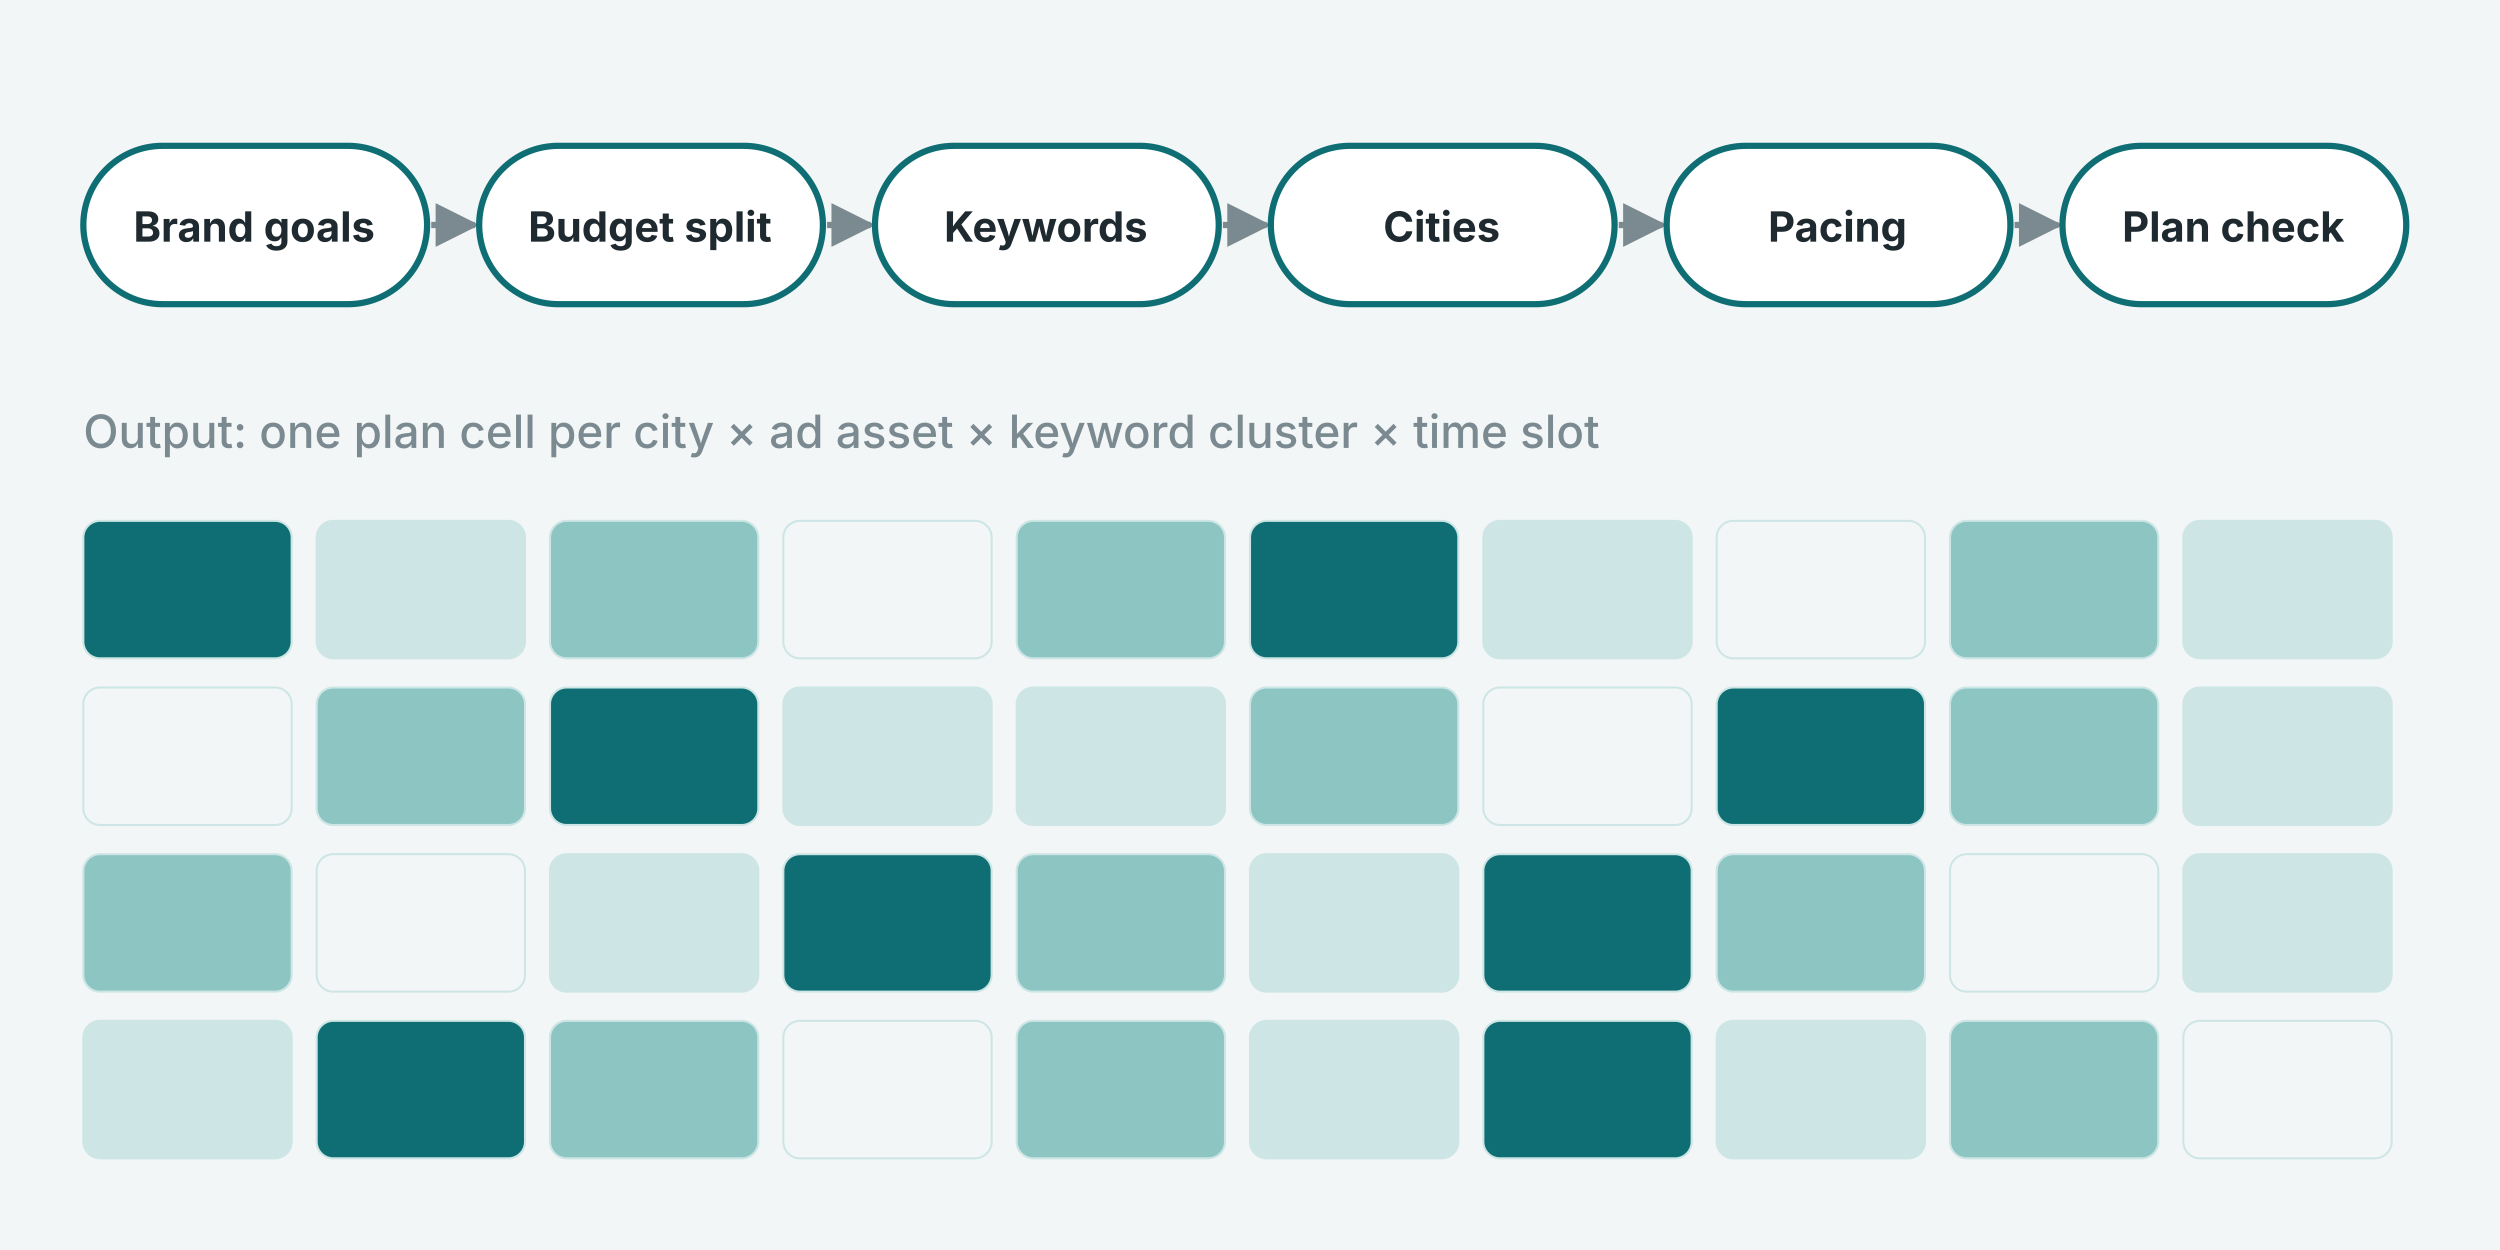
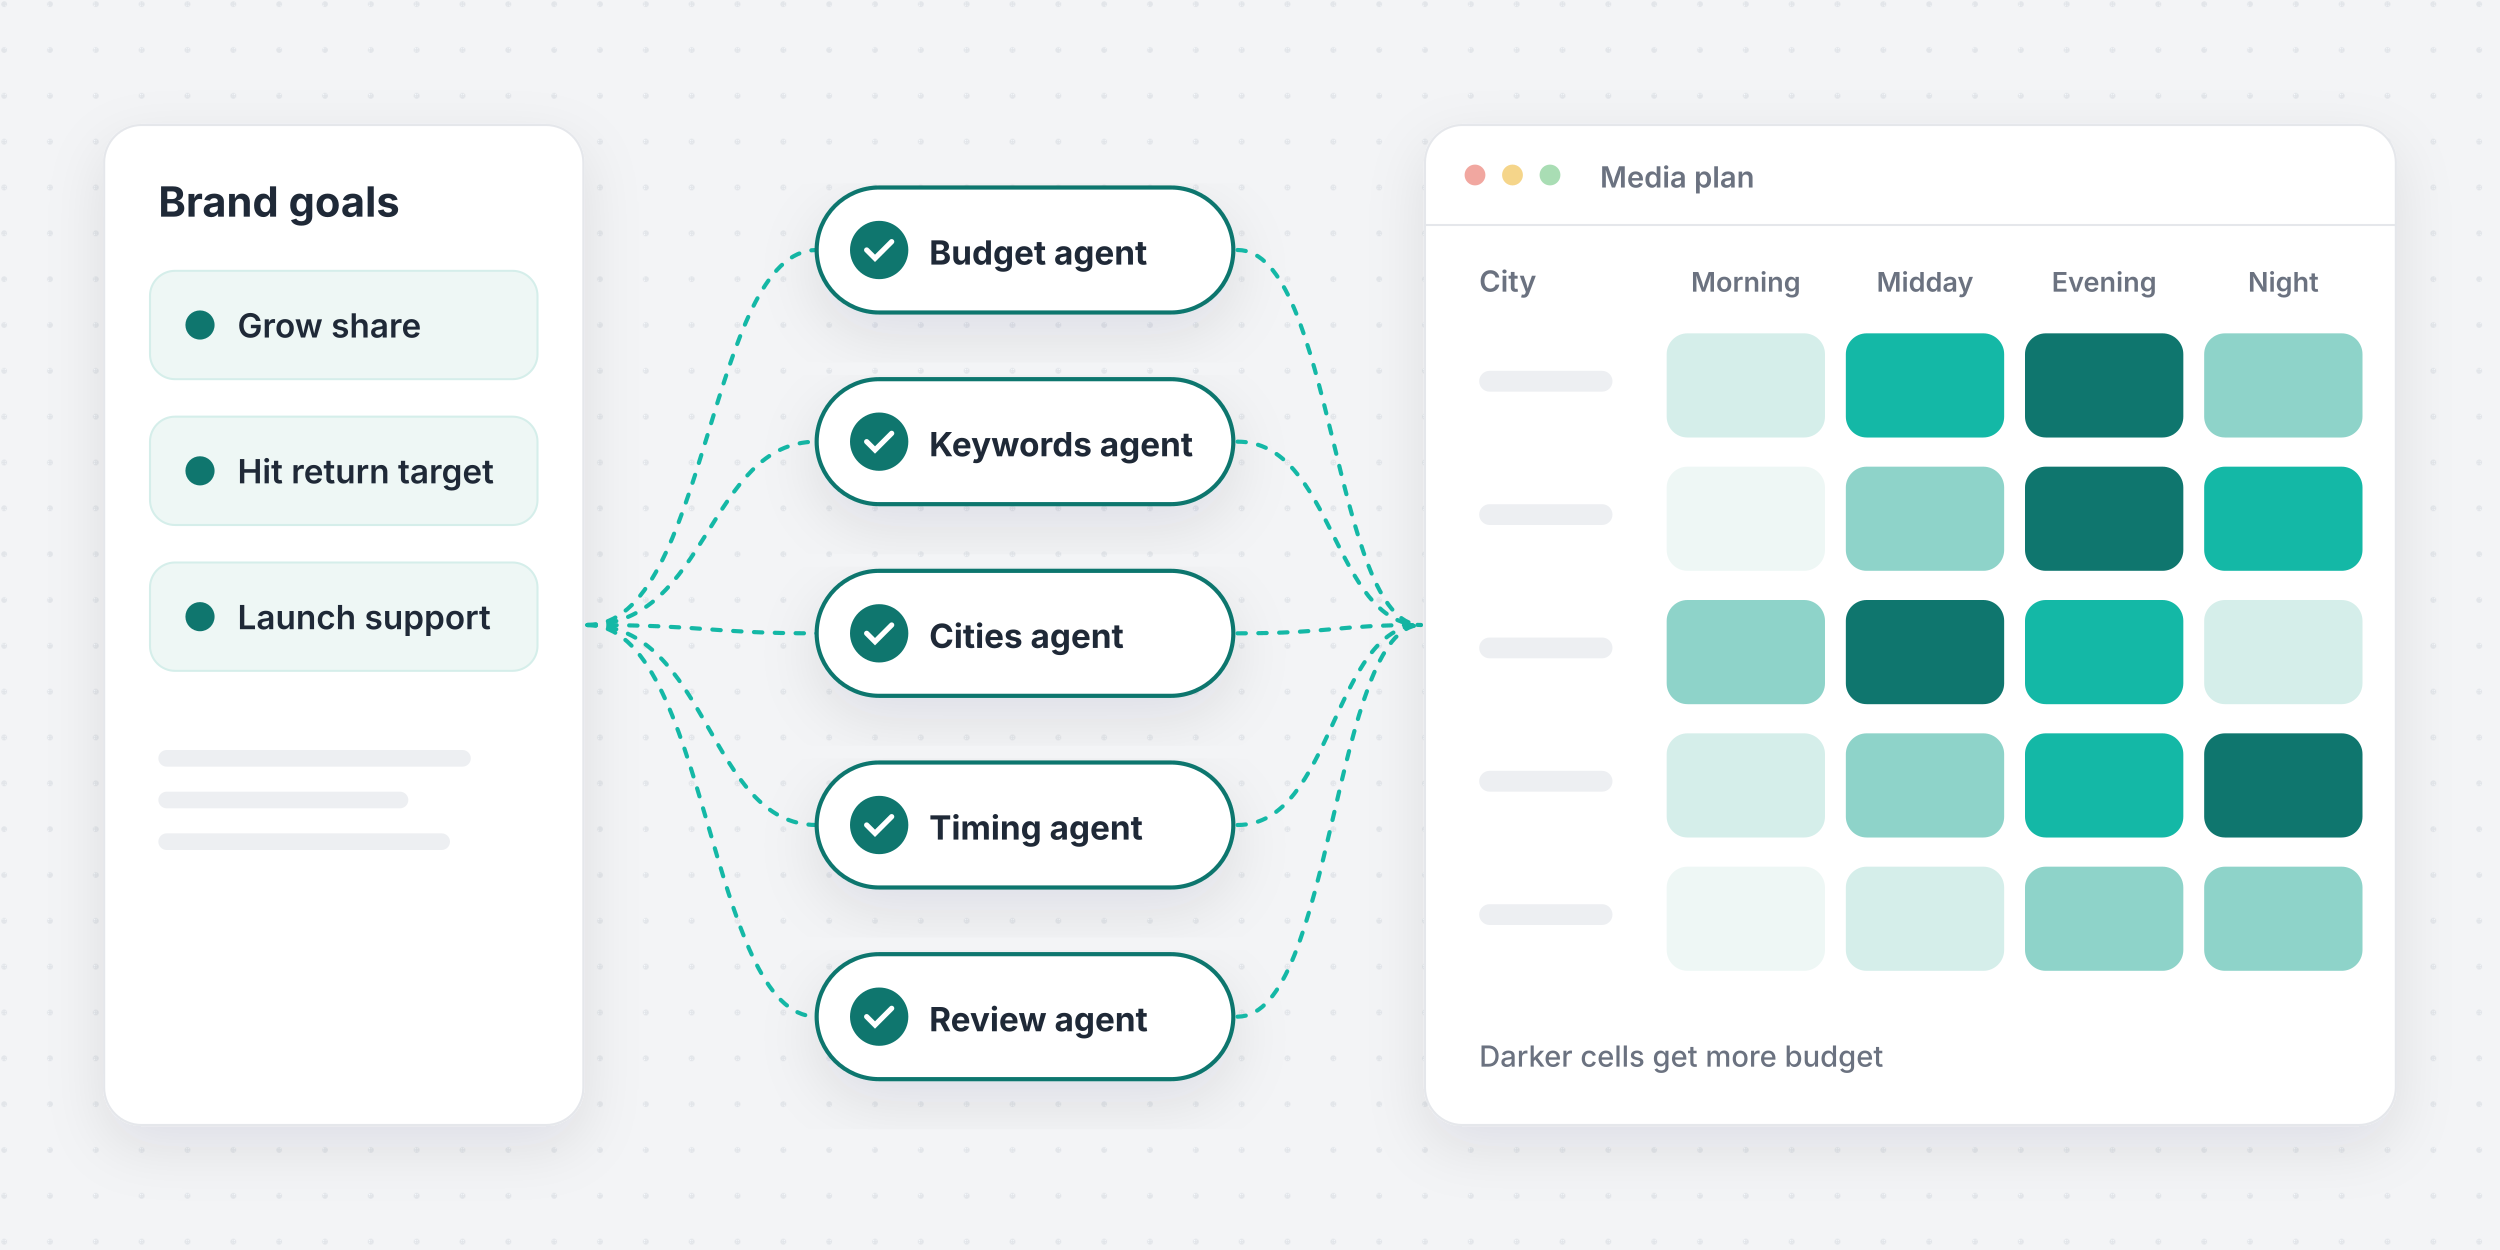
- <svg xmlns="http://www.w3.org/2000/svg" viewBox="0 0 1200 600" role="img" aria-label="Multi-agent media planning pipeline producing a granular plan grid">
-   <rect width="1200" height="600" fill="#F3F6F7" />
+ <svg xmlns="http://www.w3.org/2000/svg" viewBox="0 0 1200 600" role="img" aria-label="Specialist AI agents turn brand goals into a granular media plan">
  <defs>
-     <marker id="a" viewBox="0 0 10 10" refX="9" refY="5" markerWidth="7" markerHeight="7" orient="auto">
-       <path d="M0,0 L10,5 L0,10 z" fill="#7A8A90" />
+     <filter id="sh" x="-20%" y="-20%" width="140%" height="160%">
+       <feDropShadow dx="0" dy="10" stdDeviation="14" flood-color="#0B1F33" flood-opacity="0.09" />
+     </filter>
+     <pattern id="dots" width="22" height="22" patternUnits="userSpaceOnUse">
+       <circle cx="2" cy="2" r="1.4" fill="#E2E5E9" />
+     </pattern>
+     <marker id="ar" viewBox="0 0 10 10" refX="8" refY="5" markerWidth="6" markerHeight="6" orient="auto-start-reverse">
+       <path d="M0,0 L10,5 L0,10 z" fill="#0F766E" />
    </marker>
+     <linearGradient id="fade" x1="0" y1="0" x2="0" y2="1">
+       <stop offset="0" stop-color="#14B8A6" stop-opacity=".28" />
+       <stop offset="1" stop-color="#14B8A6" stop-opacity="0" />
+     </linearGradient>
  </defs>
-   <rect x="40" y="70" width="165" height="76" rx="38" fill="#FFFFFF" stroke="#0E6E73" stroke-width="3" />
-   <text x="122" y="116" font-family="Inter, Helvetica, Arial, sans-serif" font-size="20" font-weight="700" fill="#1F2A30" text-anchor="middle">Brand goals</text>
-   <line x1="207" y1="108" x2="228" y2="108" stroke="#7A8A90" stroke-width="3" marker-end="url(#a)" />
-   <rect x="230" y="70" width="165" height="76" rx="38" fill="#FFFFFF" stroke="#0E6E73" stroke-width="3" />
-   <text x="312" y="116" font-family="Inter, Helvetica, Arial, sans-serif" font-size="20" font-weight="700" fill="#1F2A30" text-anchor="middle">Budget split</text>
-   <line x1="397" y1="108" x2="418" y2="108" stroke="#7A8A90" stroke-width="3" marker-end="url(#a)" />
-   <rect x="420" y="70" width="165" height="76" rx="38" fill="#FFFFFF" stroke="#0E6E73" stroke-width="3" />
-   <text x="502" y="116" font-family="Inter, Helvetica, Arial, sans-serif" font-size="20" font-weight="700" fill="#1F2A30" text-anchor="middle">Keywords</text>
-   <line x1="587" y1="108" x2="608" y2="108" stroke="#7A8A90" stroke-width="3" marker-end="url(#a)" />
-   <rect x="610" y="70" width="165" height="76" rx="38" fill="#FFFFFF" stroke="#0E6E73" stroke-width="3" />
-   <text x="692" y="116" font-family="Inter, Helvetica, Arial, sans-serif" font-size="20" font-weight="700" fill="#1F2A30" text-anchor="middle">Cities</text>
-   <line x1="777" y1="108" x2="798" y2="108" stroke="#7A8A90" stroke-width="3" marker-end="url(#a)" />
-   <rect x="800" y="70" width="165" height="76" rx="38" fill="#FFFFFF" stroke="#0E6E73" stroke-width="3" />
-   <text x="882" y="116" font-family="Inter, Helvetica, Arial, sans-serif" font-size="20" font-weight="700" fill="#1F2A30" text-anchor="middle">Pacing</text>
-   <line x1="967" y1="108" x2="988" y2="108" stroke="#7A8A90" stroke-width="3" marker-end="url(#a)" />
-   <rect x="990" y="70" width="165" height="76" rx="38" fill="#FFFFFF" stroke="#0E6E73" stroke-width="3" />
-   <text x="1072" y="116" font-family="Inter, Helvetica, Arial, sans-serif" font-size="20" font-weight="700" fill="#1F2A30" text-anchor="middle">Plan check</text>
-   <text x="40" y="215" font-family="Inter, Helvetica, Arial, sans-serif" font-size="22" font-weight="500" fill="#7A8A90" text-anchor="start">Output: one plan cell per city × ad asset × keyword cluster × time slot</text>
-   <rect x="40" y="250" width="100" height="66" rx="8" fill="#0E6E73" stroke="#CDE6E5" />
-   <rect x="152" y="250" width="100" height="66" rx="8" fill="#CDE6E5" stroke="#CDE6E5" />
-   <rect x="264" y="250" width="100" height="66" rx="8" fill="#8CC5C2" stroke="#CDE6E5" />
-   <rect x="376" y="250" width="100" height="66" rx="8" fill="#F3F6F7" stroke="#CDE6E5" />
-   <rect x="488" y="250" width="100" height="66" rx="8" fill="#8CC5C2" stroke="#CDE6E5" />
-   <rect x="600" y="250" width="100" height="66" rx="8" fill="#0E6E73" stroke="#CDE6E5" />
-   <rect x="712" y="250" width="100" height="66" rx="8" fill="#CDE6E5" stroke="#CDE6E5" />
-   <rect x="824" y="250" width="100" height="66" rx="8" fill="#F3F6F7" stroke="#CDE6E5" />
-   <rect x="936" y="250" width="100" height="66" rx="8" fill="#8CC5C2" stroke="#CDE6E5" />
-   <rect x="1048" y="250" width="100" height="66" rx="8" fill="#CDE6E5" stroke="#CDE6E5" />
-   <rect x="40" y="330" width="100" height="66" rx="8" fill="#F3F6F7" stroke="#CDE6E5" />
-   <rect x="152" y="330" width="100" height="66" rx="8" fill="#8CC5C2" stroke="#CDE6E5" />
-   <rect x="264" y="330" width="100" height="66" rx="8" fill="#0E6E73" stroke="#CDE6E5" />
-   <rect x="376" y="330" width="100" height="66" rx="8" fill="#CDE6E5" stroke="#CDE6E5" />
-   <rect x="488" y="330" width="100" height="66" rx="8" fill="#CDE6E5" stroke="#CDE6E5" />
-   <rect x="600" y="330" width="100" height="66" rx="8" fill="#8CC5C2" stroke="#CDE6E5" />
-   <rect x="712" y="330" width="100" height="66" rx="8" fill="#F3F6F7" stroke="#CDE6E5" />
-   <rect x="824" y="330" width="100" height="66" rx="8" fill="#0E6E73" stroke="#CDE6E5" />
-   <rect x="936" y="330" width="100" height="66" rx="8" fill="#8CC5C2" stroke="#CDE6E5" />
-   <rect x="1048" y="330" width="100" height="66" rx="8" fill="#CDE6E5" stroke="#CDE6E5" />
-   <rect x="40" y="410" width="100" height="66" rx="8" fill="#8CC5C2" stroke="#CDE6E5" />
-   <rect x="152" y="410" width="100" height="66" rx="8" fill="#F3F6F7" stroke="#CDE6E5" />
-   <rect x="264" y="410" width="100" height="66" rx="8" fill="#CDE6E5" stroke="#CDE6E5" />
-   <rect x="376" y="410" width="100" height="66" rx="8" fill="#0E6E73" stroke="#CDE6E5" />
-   <rect x="488" y="410" width="100" height="66" rx="8" fill="#8CC5C2" stroke="#CDE6E5" />
-   <rect x="600" y="410" width="100" height="66" rx="8" fill="#CDE6E5" stroke="#CDE6E5" />
-   <rect x="712" y="410" width="100" height="66" rx="8" fill="#0E6E73" stroke="#CDE6E5" />
-   <rect x="824" y="410" width="100" height="66" rx="8" fill="#8CC5C2" stroke="#CDE6E5" />
-   <rect x="936" y="410" width="100" height="66" rx="8" fill="#F3F6F7" stroke="#CDE6E5" />
-   <rect x="1048" y="410" width="100" height="66" rx="8" fill="#CDE6E5" stroke="#CDE6E5" />
-   <rect x="40" y="490" width="100" height="66" rx="8" fill="#CDE6E5" stroke="#CDE6E5" />
-   <rect x="152" y="490" width="100" height="66" rx="8" fill="#0E6E73" stroke="#CDE6E5" />
-   <rect x="264" y="490" width="100" height="66" rx="8" fill="#8CC5C2" stroke="#CDE6E5" />
-   <rect x="376" y="490" width="100" height="66" rx="8" fill="#F3F6F7" stroke="#CDE6E5" />
-   <rect x="488" y="490" width="100" height="66" rx="8" fill="#8CC5C2" stroke="#CDE6E5" />
-   <rect x="600" y="490" width="100" height="66" rx="8" fill="#CDE6E5" stroke="#CDE6E5" />
-   <rect x="712" y="490" width="100" height="66" rx="8" fill="#0E6E73" stroke="#CDE6E5" />
-   <rect x="824" y="490" width="100" height="66" rx="8" fill="#CDE6E5" stroke="#CDE6E5" />
-   <rect x="936" y="490" width="100" height="66" rx="8" fill="#8CC5C2" stroke="#CDE6E5" />
-   <rect x="1048" y="490" width="100" height="66" rx="8" fill="#F3F6F7" stroke="#CDE6E5" />
+   <rect width="1200" height="600" fill="#F3F4F6" />
+   <rect width="1200" height="600" fill="url(#dots)" />
+   <rect x="50" y="60" width="230" height="480" rx="18" fill="#FFFFFF" stroke="#E5E7EB" stroke-width="1" filter="url(#sh)" opacity="1" />
+   <text x="76" y="104" font-family="Inter, 'Segoe UI', 'Helvetica Neue', Arial, sans-serif" font-size="20" font-weight="700" fill="#1F2937" text-anchor="start" letter-spacing="0">Brand goals</text>
+   <rect x="72" y="130" width="186" height="52" rx="12" fill="#EEF7F5" stroke="#D5EEEA" stroke-width="1" opacity="1" />
+   <circle cx="96" cy="156" r="7" fill="#0F766E" />
+   <text x="114" y="162" font-family="Inter, 'Segoe UI', 'Helvetica Neue', Arial, sans-serif" font-size="16" font-weight="600" fill="#1F2937" text-anchor="start" letter-spacing="0">Grow share</text>
+   <rect x="72" y="200" width="186" height="52" rx="12" fill="#EEF7F5" stroke="#D5EEEA" stroke-width="1" opacity="1" />
+   <circle cx="96" cy="226" r="7" fill="#0F766E" />
+   <text x="114" y="232" font-family="Inter, 'Segoe UI', 'Helvetica Neue', Arial, sans-serif" font-size="16" font-weight="600" fill="#1F2937" text-anchor="start" letter-spacing="0">Hit return target</text>
+   <rect x="72" y="270" width="186" height="52" rx="12" fill="#EEF7F5" stroke="#D5EEEA" stroke-width="1" opacity="1" />
+   <circle cx="96" cy="296" r="7" fill="#0F766E" />
+   <text x="114" y="302" font-family="Inter, 'Segoe UI', 'Helvetica Neue', Arial, sans-serif" font-size="16" font-weight="600" fill="#1F2937" text-anchor="start" letter-spacing="0">Launch support</text>
+   <rect x="76" y="360" width="150" height="8" rx="4.0" fill="#EDEFF2" opacity="1" />
+   <rect x="76" y="380" width="120" height="8" rx="4.0" fill="#EDEFF2" opacity="1" />
+   <rect x="76" y="400" width="140" height="8" rx="4.0" fill="#EDEFF2" opacity="1" />
+   <path d="M282,300 C340,300 340,120 392,120" fill="none" stroke="#14B8A6" stroke-width="2" stroke-linecap="round" stroke-linejoin="round" stroke-dasharray="4 6" />
+   <rect x="392" y="90" width="200" height="60" rx="30" fill="#FFFFFF" stroke="#0F766E" stroke-width="2" filter="url(#sh)" opacity="1" />
+   <circle cx="422" cy="120" r="14" fill="#0F766E" />
+   <path d="M416,120 l4,4 l8,-8" stroke="white" stroke-width="2.5" fill="none" stroke-linecap="round" />
+   <text x="446" y="127" font-family="Inter, 'Segoe UI', 'Helvetica Neue', Arial, sans-serif" font-size="16" font-weight="650" fill="#1F2937" text-anchor="start" letter-spacing="0">Budget agent</text>
+   <path d="M594,120 C640,120 640,300 682,300" fill="none" stroke="#14B8A6" stroke-width="2" stroke-linecap="round" stroke-linejoin="round" stroke-dasharray="4 6" />
+   <path d="M282,300 C340,300 340,212 392,212" fill="none" stroke="#14B8A6" stroke-width="2" stroke-linecap="round" stroke-linejoin="round" stroke-dasharray="4 6" />
+   <rect x="392" y="182" width="200" height="60" rx="30" fill="#FFFFFF" stroke="#0F766E" stroke-width="2" filter="url(#sh)" opacity="1" />
+   <circle cx="422" cy="212" r="14" fill="#0F766E" />
+   <path d="M416,212 l4,4 l8,-8" stroke="white" stroke-width="2.5" fill="none" stroke-linecap="round" />
+   <text x="446" y="219" font-family="Inter, 'Segoe UI', 'Helvetica Neue', Arial, sans-serif" font-size="16" font-weight="650" fill="#1F2937" text-anchor="start" letter-spacing="0">Keywords agent</text>
+   <path d="M594,212 C640,212 640,300 682,300" fill="none" stroke="#14B8A6" stroke-width="2" stroke-linecap="round" stroke-linejoin="round" stroke-dasharray="4 6" />
+   <path d="M282,300 C340,300 340,304 392,304" fill="none" stroke="#14B8A6" stroke-width="2" stroke-linecap="round" stroke-linejoin="round" stroke-dasharray="4 6" />
+   <rect x="392" y="274" width="200" height="60" rx="30" fill="#FFFFFF" stroke="#0F766E" stroke-width="2" filter="url(#sh)" opacity="1" />
+   <circle cx="422" cy="304" r="14" fill="#0F766E" />
+   <path d="M416,304 l4,4 l8,-8" stroke="white" stroke-width="2.5" fill="none" stroke-linecap="round" />
+   <text x="446" y="311" font-family="Inter, 'Segoe UI', 'Helvetica Neue', Arial, sans-serif" font-size="16" font-weight="650" fill="#1F2937" text-anchor="start" letter-spacing="0">Cities agent</text>
+   <path d="M594,304 C640,304 640,300 682,300" fill="none" stroke="#14B8A6" stroke-width="2" stroke-linecap="round" stroke-linejoin="round" stroke-dasharray="4 6" />
+   <path d="M282,300 C340,300 340,396 392,396" fill="none" stroke="#14B8A6" stroke-width="2" stroke-linecap="round" stroke-linejoin="round" stroke-dasharray="4 6" />
+   <rect x="392" y="366" width="200" height="60" rx="30" fill="#FFFFFF" stroke="#0F766E" stroke-width="2" filter="url(#sh)" opacity="1" />
+   <circle cx="422" cy="396" r="14" fill="#0F766E" />
+   <path d="M416,396 l4,4 l8,-8" stroke="white" stroke-width="2.5" fill="none" stroke-linecap="round" />
+   <text x="446" y="403" font-family="Inter, 'Segoe UI', 'Helvetica Neue', Arial, sans-serif" font-size="16" font-weight="650" fill="#1F2937" text-anchor="start" letter-spacing="0">Timing agent</text>
+   <path d="M594,396 C640,396 640,300 682,300" fill="none" stroke="#14B8A6" stroke-width="2" stroke-linecap="round" stroke-linejoin="round" stroke-dasharray="4 6" />
+   <path d="M282,300 C340,300 340,488 392,488" fill="none" stroke="#14B8A6" stroke-width="2" stroke-linecap="round" stroke-linejoin="round" stroke-dasharray="4 6" />
+   <rect x="392" y="458" width="200" height="60" rx="30" fill="#FFFFFF" stroke="#0F766E" stroke-width="2" filter="url(#sh)" opacity="1" />
+   <circle cx="422" cy="488" r="14" fill="#0F766E" />
+   <path d="M416,488 l4,4 l8,-8" stroke="white" stroke-width="2.5" fill="none" stroke-linecap="round" />
+   <text x="446" y="495" font-family="Inter, 'Segoe UI', 'Helvetica Neue', Arial, sans-serif" font-size="16" font-weight="650" fill="#1F2937" text-anchor="start" letter-spacing="0">Review agent</text>
+   <path d="M594,488 C640,488 640,300 682,300" fill="none" stroke="#14B8A6" stroke-width="2" stroke-linecap="round" stroke-linejoin="round" stroke-dasharray="4 6" />
+   <rect x="684" y="60" width="466" height="480" rx="18" fill="#FFFFFF" stroke="#E5E7EB" stroke-width="1" filter="url(#sh)" opacity="1" />
+   <circle cx="708" cy="84" r="5" fill="#F1A7A0" />
+   <circle cx="726" cy="84" r="5" fill="#F5D58A" />
+   <circle cx="744" cy="84" r="5" fill="#A9DDB4" />
+   <line x1="684" y1="108" x2="1150" y2="108" stroke="#E5E7EB" stroke-width="1" />
+   <text x="768" y="90" font-family="Inter, 'Segoe UI', 'Helvetica Neue', Arial, sans-serif" font-size="14" font-weight="600" fill="#6B7280" text-anchor="start" letter-spacing="0">Media plan</text>
+   <text x="710" y="140" font-family="Inter, 'Segoe UI', 'Helvetica Neue', Arial, sans-serif" font-size="14" font-weight="600" fill="#6B7280" text-anchor="start" letter-spacing="0">City</text>
+   <text x="838" y="140" font-family="Inter, 'Segoe UI', 'Helvetica Neue', Arial, sans-serif" font-size="13" font-weight="600" fill="#6B7280" text-anchor="middle" letter-spacing="0">Morning</text>
+   <text x="924" y="140" font-family="Inter, 'Segoe UI', 'Helvetica Neue', Arial, sans-serif" font-size="13" font-weight="600" fill="#6B7280" text-anchor="middle" letter-spacing="0">Midday</text>
+   <text x="1010" y="140" font-family="Inter, 'Segoe UI', 'Helvetica Neue', Arial, sans-serif" font-size="13" font-weight="600" fill="#6B7280" text-anchor="middle" letter-spacing="0">Evening</text>
+   <text x="1096" y="140" font-family="Inter, 'Segoe UI', 'Helvetica Neue', Arial, sans-serif" font-size="13" font-weight="600" fill="#6B7280" text-anchor="middle" letter-spacing="0">Night</text>
+   <rect x="710" y="178" width="64" height="10" rx="5.0" fill="#EDEFF2" opacity="1" />
+   <rect x="800" y="160" width="76" height="50" rx="10" fill="#D5EEEA" opacity="1" />
+   <rect x="886" y="160" width="76" height="50" rx="10" fill="#14B8A6" opacity="1" />
+   <rect x="972" y="160" width="76" height="50" rx="10" fill="#0F766E" opacity="1" />
+   <rect x="1058" y="160" width="76" height="50" rx="10" fill="#8ED3C9" opacity="1" />
+   <rect x="710" y="242" width="64" height="10" rx="5.0" fill="#EDEFF2" opacity="1" />
+   <rect x="800" y="224" width="76" height="50" rx="10" fill="#EEF7F5" opacity="1" />
+   <rect x="886" y="224" width="76" height="50" rx="10" fill="#8ED3C9" opacity="1" />
+   <rect x="972" y="224" width="76" height="50" rx="10" fill="#0F766E" opacity="1" />
+   <rect x="1058" y="224" width="76" height="50" rx="10" fill="#14B8A6" opacity="1" />
+   <rect x="710" y="306" width="64" height="10" rx="5.0" fill="#EDEFF2" opacity="1" />
+   <rect x="800" y="288" width="76" height="50" rx="10" fill="#8ED3C9" opacity="1" />
+   <rect x="886" y="288" width="76" height="50" rx="10" fill="#0F766E" opacity="1" />
+   <rect x="972" y="288" width="76" height="50" rx="10" fill="#14B8A6" opacity="1" />
+   <rect x="1058" y="288" width="76" height="50" rx="10" fill="#D5EEEA" opacity="1" />
+   <rect x="710" y="370" width="64" height="10" rx="5.0" fill="#EDEFF2" opacity="1" />
+   <rect x="800" y="352" width="76" height="50" rx="10" fill="#D5EEEA" opacity="1" />
+   <rect x="886" y="352" width="76" height="50" rx="10" fill="#8ED3C9" opacity="1" />
+   <rect x="972" y="352" width="76" height="50" rx="10" fill="#14B8A6" opacity="1" />
+   <rect x="1058" y="352" width="76" height="50" rx="10" fill="#0F766E" opacity="1" />
+   <rect x="710" y="434" width="64" height="10" rx="5.0" fill="#EDEFF2" opacity="1" />
+   <rect x="800" y="416" width="76" height="50" rx="10" fill="#EEF7F5" opacity="1" />
+   <rect x="886" y="416" width="76" height="50" rx="10" fill="#D5EEEA" opacity="1" />
+   <rect x="972" y="416" width="76" height="50" rx="10" fill="#8ED3C9" opacity="1" />
+   <rect x="1058" y="416" width="76" height="50" rx="10" fill="#8ED3C9" opacity="1" />
+   <text x="710" y="512" font-family="Inter, 'Segoe UI', 'Helvetica Neue', Arial, sans-serif" font-size="14" font-weight="500" fill="#6B7280" text-anchor="start" letter-spacing="0">Darker cells get more budget</text>
</svg>
